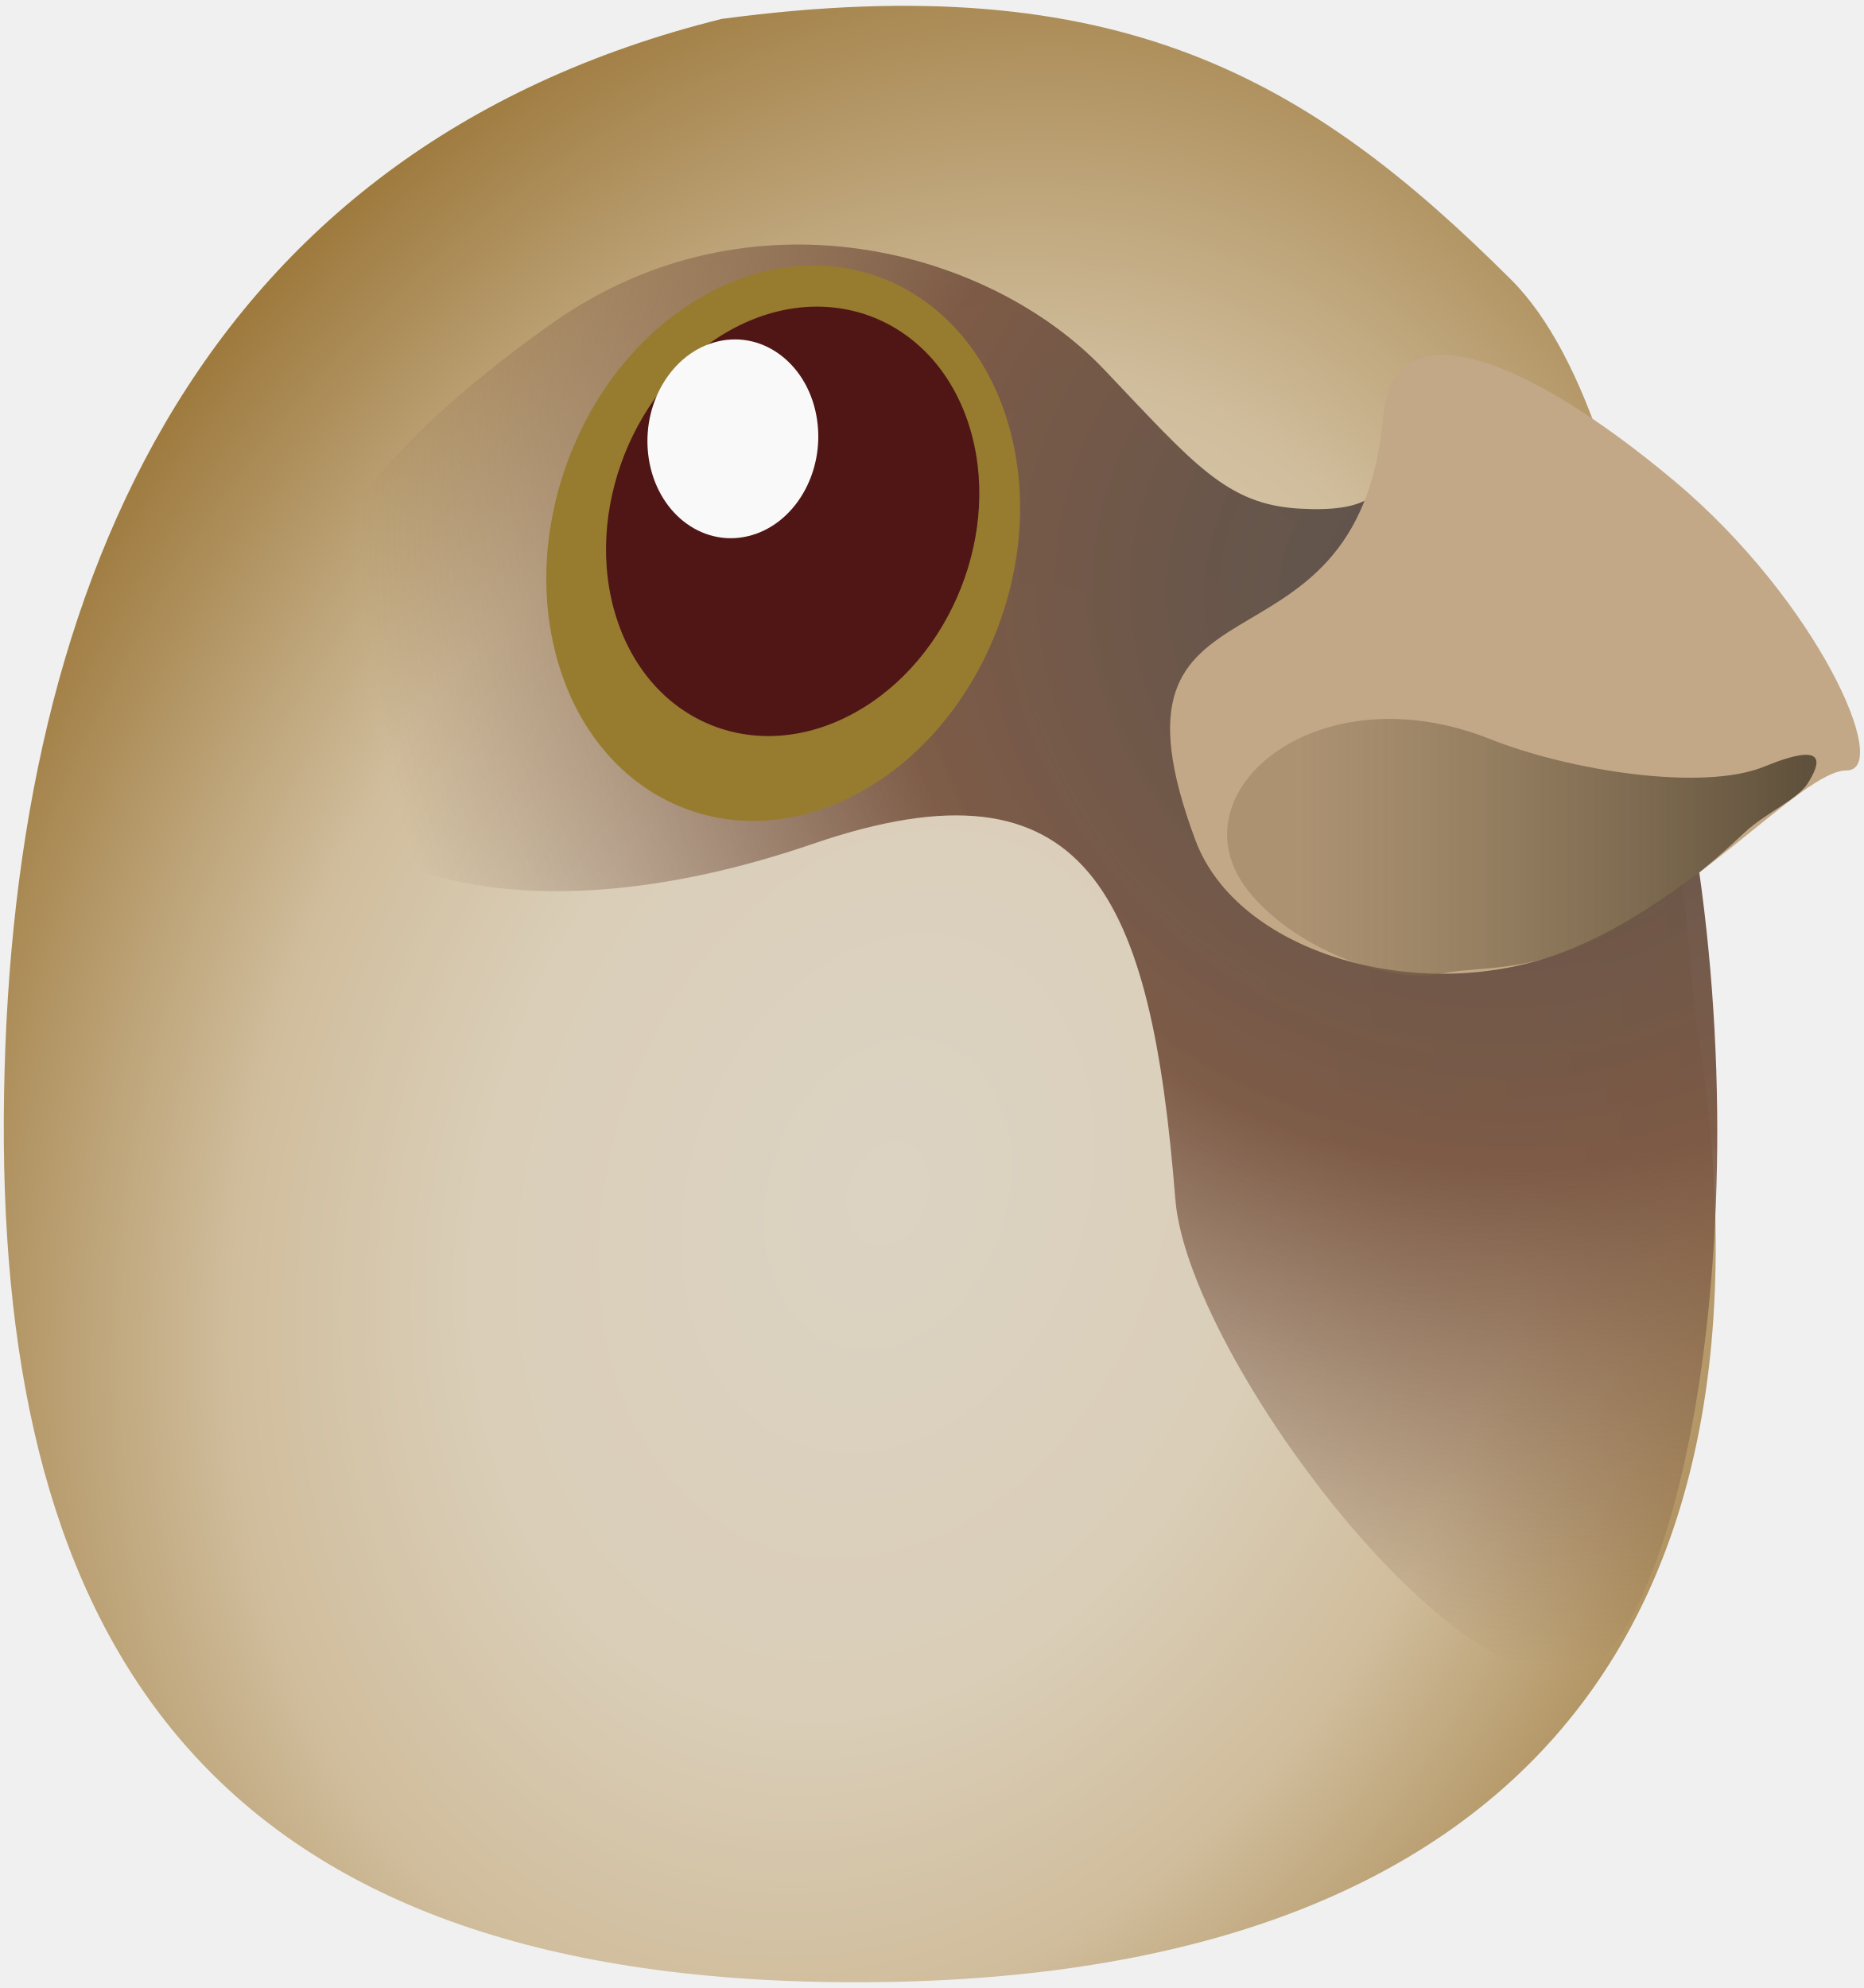
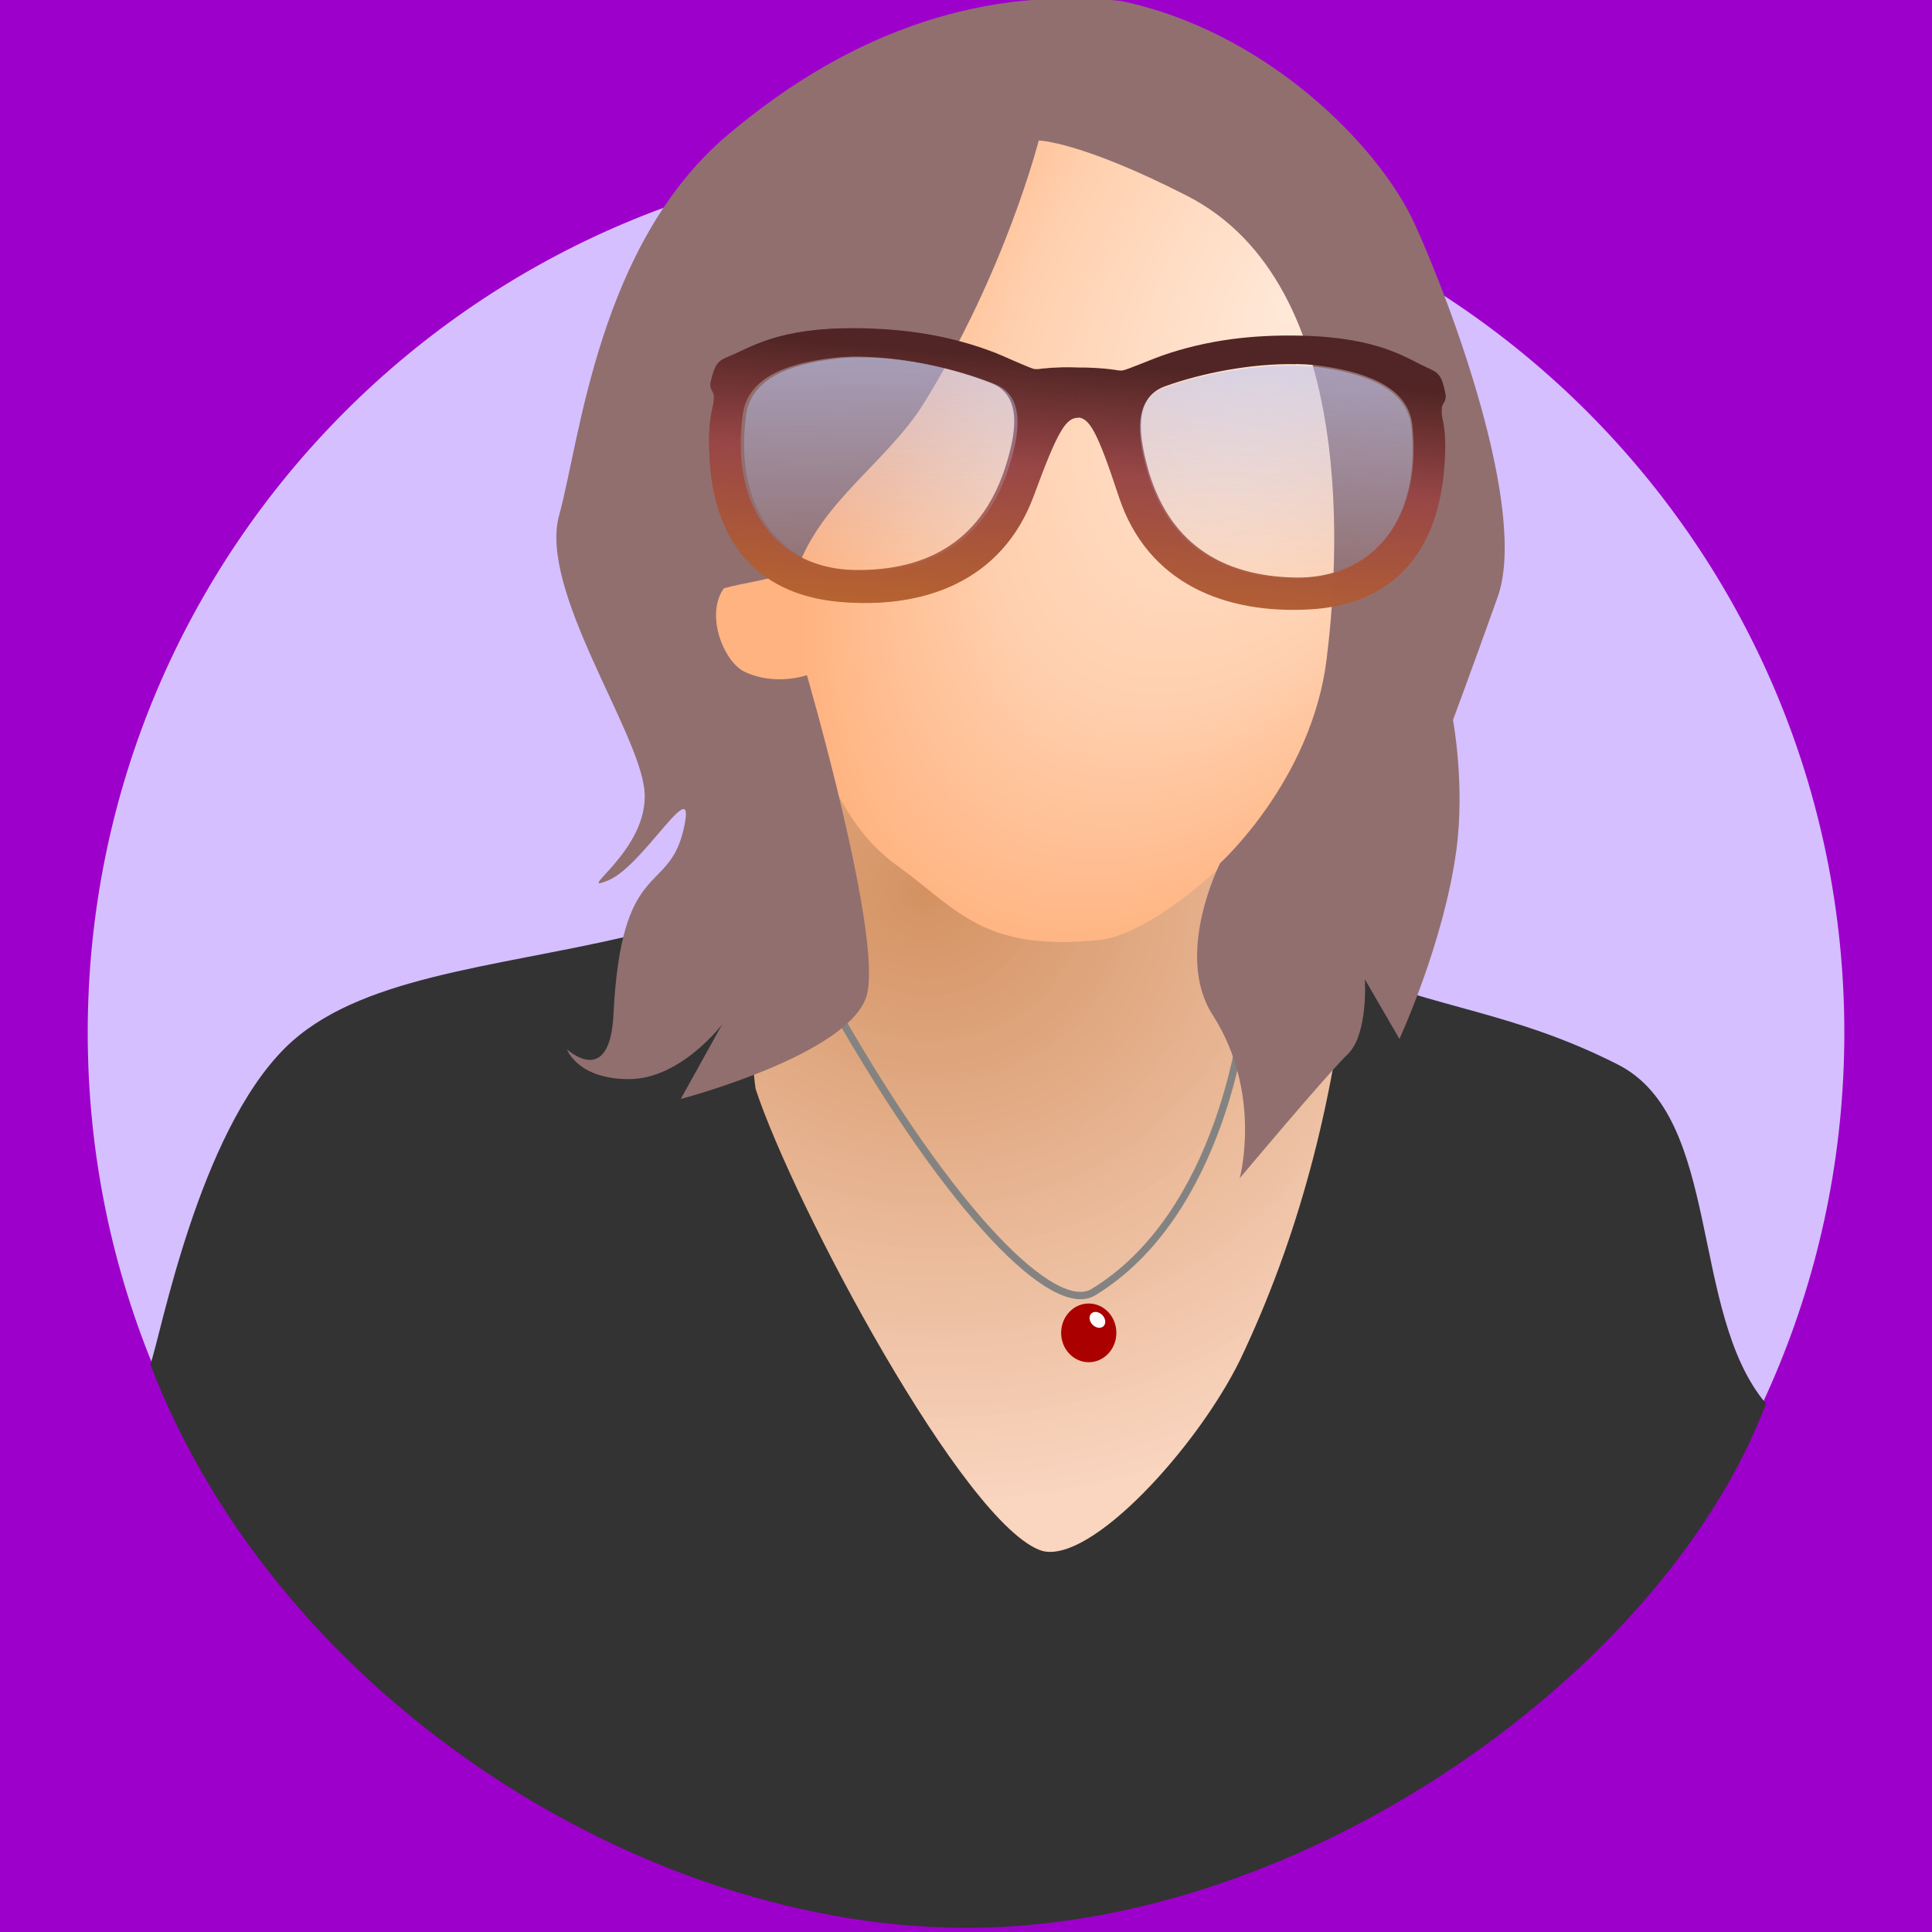
- <svg xmlns="http://www.w3.org/2000/svg" xmlns:xlink="http://www.w3.org/1999/xlink" width="150" height="160" viewBox="0 0 39.687 42.333" version="1.1" id="svg1" xml:space="preserve">
+ <svg xmlns="http://www.w3.org/2000/svg" xmlns:xlink="http://www.w3.org/1999/xlink" width="190" height="190" viewBox="0 0 50.271 50.271" version="1.1" id="svg1" xml:space="preserve">
  <defs id="defs1">
-     <linearGradient id="linearGradient30">
-       <stop style="stop-color:#846d4e;stop-opacity:0.36;" offset="0" id="stop31" />
-       <stop style="stop-color:#60513c;stop-opacity:1;" offset="1" id="stop30" />
-     </linearGradient>
-     <linearGradient id="linearGradient25">
-       <stop style="stop-color:#61544c;stop-opacity:1;" offset="0.123" id="stop25" />
-       <stop style="stop-color:#795642;stop-opacity:0.953;" offset="0.526" id="stop29" />
-       <stop style="stop-color:#795642;stop-opacity:0;" offset="1" id="stop26" />
-     </linearGradient>
-     <linearGradient id="linearGradient20">
-       <stop style="stop-color:#dcd3c3;stop-opacity:1;" offset="0" id="stop21" />
-       <stop style="stop-color:#daceb8;stop-opacity:1;" offset="0.34" id="stop22" />
-       <stop style="stop-color:#d0bd9c;stop-opacity:1;" offset="0.54" id="stop23" />
-       <stop style="stop-color:#956e2d;stop-opacity:1;" offset="0.918" id="stop24" />
-       <stop style="stop-color:#664919;stop-opacity:1;" offset="1" id="stop20" />
-     </linearGradient>
    <filter style="color-interpolation-filters:sRGB" id="filter72" x="-0.377" y="-0.606" width="1.753" height="2.213">
      <feGaussianBlur stdDeviation="2 2" result="fbSourceGraphic" id="feGaussianBlur72" />
      <feColorMatrix result="fbSourceGraphicAlpha" in="fbSourceGraphic" values="0 0 0 -1 0 0 0 0 -1 0 0 0 0 -1 0 0 0 0 1 0" id="feColorMatrix72" />
      <feGaussianBlur id="feGaussianBlur73" stdDeviation="0.01 0.01" result="blur" in="fbSourceGraphic" />
    </filter>
-     <radialGradient xlink:href="#linearGradient20" id="radialGradient21-4" cx="-258.226" cy="61.938" fx="-258.226" fy="61.938" r="8.375" gradientTransform="matrix(-2.25296,2.836652,-2.164315,-2.050442,-428.2217,883.8201)" gradientUnits="userSpaceOnUse" />
-     <radialGradient xlink:href="#linearGradient25" id="radialGradient26-5" cx="-254.748" cy="87.466" fx="-254.748" fy="87.466" r="6.111" gradientTransform="matrix(-3.893163,-0.5886941,0.412363,-3.25291,-995.7601,147.7461)" gradientUnits="userSpaceOnUse" />
-     <linearGradient xlink:href="#linearGradient30" id="linearGradient34" gradientUnits="userSpaceOnUse" gradientTransform="matrix(2.186655,0,0,2.270337,499.8131,-184.8554)" x1="-214.845" y1="88.187" x2="-210.036" y2="88.187" />
+     <linearGradient xlink:href="#linearGradient7" id="linearGradient2" gradientUnits="userSpaceOnUse" gradientTransform="matrix(0.08882218,-0.01084407,0.02590891,0.09290898,25.56818,11.17824)" x1="-78.831" y1="-70.426" x2="-85.387" y2="-34.024" />
+     <linearGradient id="linearGradient7">
+       <stop style="stop-color:#512525;stop-opacity:1;" offset="0" id="stop7" />
+       <stop style="stop-color:#994646;stop-opacity:0.992;" offset="0.425" id="stop9" />
+       <stop style="stop-color:#b76331;stop-opacity:0.991;" offset="1" id="stop8" />
+     </linearGradient>
+     <linearGradient xlink:href="#linearGradient7" id="linearGradient11" gradientUnits="userSpaceOnUse" gradientTransform="matrix(0.08882218,-0.01084407,0.02590891,0.09290898,25.56818,11.17375)" x1="-78.831" y1="-70.426" x2="-85.387" y2="-34.024" />
+     <linearGradient xlink:href="#linearGradient15" id="linearGradient16" x1="13.721" y1="5.472" x2="13.785" y2="8.472" gradientUnits="userSpaceOnUse" gradientTransform="translate(-0.4511896,0.5520869)" />
+     <linearGradient id="linearGradient15">
+       <stop style="stop-color:#b9c2f1;stop-opacity:1;" offset="0" id="stop15" />
+       <stop style="stop-color:#b9c2f1;stop-opacity:0;" offset="1" id="stop16" />
+     </linearGradient>
+     <linearGradient xlink:href="#linearGradient15" id="linearGradient6" gradientUnits="userSpaceOnUse" gradientTransform="matrix(-1,0,0,1,32.39597,0.5645867)" x1="13.721" y1="5.472" x2="13.785" y2="8.472" />
+     <radialGradient xlink:href="#linearGradient1" id="radialGradient2-3" cx="-13.077" cy="15.058" fx="-13.077" fy="15.058" r="5.211" gradientTransform="matrix(-0.3525487,1.729008,-1.863063,-0.3798829,9.257119,40.63777)" gradientUnits="userSpaceOnUse" />
+     <linearGradient id="linearGradient1">
+       <stop style="stop-color:#d49262;stop-opacity:1;" offset="0" id="stop6" />
+       <stop style="stop-color:#fbd6bb;stop-opacity:0.943;" offset="1" id="stop10" />
+     </linearGradient>
+     <radialGradient xlink:href="#linearGradient26559" id="radialGradient26561-8-4-3-7" cx="50.035" cy="10.592" fx="50.035" fy="10.592" r="5.772" gradientTransform="matrix(-0.8942386,1.669439,0.931599,0.465422,26.26525,-85.10766)" gradientUnits="userSpaceOnUse" />
+     <linearGradient id="linearGradient26559">
+       <stop style="stop-color:#ffe9d9;stop-opacity:1;" offset="0" id="stop26555" />
+       <stop style="stop-color:#ffd0af;stop-opacity:1;" offset="0.608" id="stop26563" />
+       <stop style="stop-color:#ffb380;stop-opacity:1;" offset="1" id="stop26557" />
+     </linearGradient>
  </defs>
  <g id="layer1">
+     <rect style="opacity:1;fill:#9e00cc;fill-opacity:1;stroke:#ffffff;stroke-width:0;stroke-linecap:round" id="rect2" width="51.987" height="51.987" x="-0.858" y="-0.858" />
    <path style="fill:#e4dac7;fill-opacity:1;stroke:#fff7f7;stroke-width:0;stroke-dasharray:none" d="m -305.93,89.05 c -1.555,-0.684 -3.545,-0.933 -4.913,-1.244 -1.368,-0.311 -2.425,-0.373 -4.042,1.057 -1.617,1.43 0.622,1.928 0.187,2.487 -0.435,0.56 -3.98,2.177 -3.793,3.918 0.187,1.741 -3.171,8.333 -1.679,8.084 1.492,-0.249 2.363,-2.798 3.856,-3.296 1.492,-0.497 2.425,1.43 2.985,2.301 0.56,0.871 1.679,4.415 3.482,4.913 1.803,0.497 2.114,0 3.109,-1.119 0.995,-1.119 4.104,-9.577 4.229,-11.256 0.124,-1.679 -0.187,-5.224 -3.42,-5.845 z" id="path14" />
-     <g id="g6" transform="translate(0.1224391,-0.06565773)">
-       <g id="g5" transform="matrix(0.9883558,0,0,1.113376,-0.4921818,-1.588142)">
-         <path style="fill:url(#radialGradient21-4);stroke:#fff7f7;stroke-width:0;stroke-dasharray:none" d="M 15.923,1.847 C 24.479,0.832 28.582,2.984 32.932,6.836 36.252,9.777 36.655,19.54 36.925,21.03 39.212,33.657 31.863,39.539 18.345,39.395 4.828,39.251 0.398,32.814 0.456,22.866 0.514,12.918 4.527,4.363 15.923,1.847 Z" id="path19-4" />
-         <path style="fill:url(#radialGradient26-5);stroke:#fff7f7;stroke-width:0;stroke-dasharray:none" d="M 31.157,8.476 C 29.818,9.832 31.237,11.366 28.36,11.213 26.793,11.13 26.099,10.361 24.16,8.551 21.676,6.231 16.512,5.016 12.288,7.657 c -11.138,6.964 -5.249,13.274 5.595,9.969 5.946,-1.812 7.293,0.999 7.813,6.796 0.29,3.238 7.188,11.101 9.384,8.611 2.301,-2.609 3.522,-12.37 0.475,-20.287 -0.771,-2.004 -3.828,-4.847 -4.398,-4.269 z" id="path25-7" />
+     <g id="g2" transform="translate(57.55331)">
+       <g id="g1" transform="matrix(1.953149,0,0,1.953149,-56.00932,2.371332)" style="stroke-width:0.512">
+         <circle style="mix-blend-mode:normal;fill:#d5bfff;fill-opacity:1;stroke:#ffffff;stroke-width:0;stroke-linecap:round" id="path34" cx="12.079" cy="12.543" r="11.701" />
+         <g id="g20718-3" transform="matrix(0.8853303,0,0,0.8808192,24.0856,-0.1708568)" style="stroke-width:0.453">
+           <path id="path13238-1-2-5-8-1-8" style="fill:url(#radialGradient2-3);fill-opacity:1;stroke:#000000;stroke-width:0;stroke-linecap:butt;stroke-linejoin:miter;stroke-dasharray:none;stroke-opacity:1" d="m -9.532,11.427 c 0.67,0.618 1.134,0.348 1.469,1.214 0.46,1.189 0.868,0.709 0.979,1.256 0.113,0.558 -0.348,1.377 -0.524,1.962 -0.349,1.159 -0.821,3.11 -1.25,4.063 -0.429,0.953 -2.14,2.355 -3.079,2.818 -0.939,0.463 -2.921,-1.054 -3.351,-1.028 -0.429,0.026 -1.064,-3.046 -1.305,-3.921 -0.241,-0.875 -1.716,-1.545 -0.268,-3.373 1.448,-1.828 0.766,-3.594 0.739,-3.929 -0.027,-0.335 0.969,0.241 1.156,0.447 0.188,0.206 0.956,1 2.076,1.468 0.988,0.413 1.807,0.228 2.087,-0.053 0.297,-0.297 1.432,-1.475 1.432,-1.475 z" />
+           <path style="fill:url(#radialGradient26561-8-4-3-7);fill-opacity:1;stroke:#000000;stroke-width:0;stroke-linecap:butt;stroke-linejoin:miter;stroke-dasharray:none;stroke-opacity:1" d="m -9.134,2.004 c 0.607,0.874 1.131,2.489 1.175,4.279 0.045,1.836 -0.054,3.505 -1.307,5.121 -0.593,0.764 -1.669,1.563 -2.277,1.627 -1.777,0.187 -2.15,-0.471 -3.06,-1.127 -0.641,-0.462 -0.939,-1.117 -1.349,-2.066 -0.096,-0.223 -0.156,-0.234 -0.252,-0.474 -0.039,-0.098 -0.065,-0.072 -0.396,-0.032 -0.205,0.025 -1.318,-1.362 -1.396,-1.765 -0.053,-0.275 1.748,-0.265 1.797,-0.414 0.531,-1.602 1.152,-1.268 1.303,-2.069 0.152,-0.801 1.1,-3.341 2.287,-4.233 1.482,0.138 2.488,0.279 3.474,1.153 z" id="path12892-7-4-9-0-9-2" />
+           <path id="path3866-5-8-8-7-7" mask="none" style="fill:#333333;fill-opacity:1;stroke:#000000;stroke-width:0;stroke-linecap:butt;stroke-linejoin:miter;stroke-dasharray:none;stroke-opacity:0" d="m -16.655,12.095 c 0,0 -0.213,0.466 -2.023,0.888 -2.033,0.474 -4.046,0.609 -5.122,1.674 -1.315,1.301 -1.883,4.375 -2.036,4.796 1.958,5.135 7.63,8.693 12.646,8.514 5.016,-0.179 10.191,-3.995 11.667,-7.921 -1.16,-1.378 -0.658,-4.325 -2.227,-5.128 -1.561,-0.799 -2.763,-0.853 -4.074,-1.428 -0.227,2.05 -0.729,4.029 -1.616,5.899 -0.646,1.32 -2.243,3.082 -2.978,2.883 -1.162,-0.371 -3.743,-5.251 -4.31,-6.987 -0.142,-0.944 0.073,-3.189 0.073,-3.189 z" />
+           <path style="fill:none;stroke:#848382;stroke-width:0.111;stroke-linecap:round;stroke-linejoin:miter;stroke-dasharray:none;stroke-opacity:1" d="m -9.384,14.188 c 0,0 -0.304,2.975 -2.261,4.171 -0.587,0.358 -2.115,-1.165 -3.866,-4.246" id="path27717-0-1-6-9" />
+           <path style="fill:#916f6f;stroke:#000000;stroke-width:0;stroke-linecap:butt;stroke-linejoin:miter;stroke-dasharray:none;stroke-opacity:1" d="m -11.242,-1.172 c 2.179,0.451 3.891,2.179 4.435,3.382 0.545,1.202 1.707,4.332 1.245,5.636 -0.38,1.072 -0.672,1.86 -0.672,1.86 0,0 0.184,0.977 0.05,1.973 -0.188,1.397 -0.856,2.85 -0.856,2.85 l -0.52,-0.901 c 0,0 0.053,0.831 -0.258,1.132 -0.311,0.301 -1.625,1.876 -1.625,1.876 0,0 0.348,-1.287 -0.408,-2.471 -0.585,-0.916 0.113,-2.295 0.113,-2.295 0,0 1.376,-1.251 1.602,-3.081 0.167,-1.351 0.518,-5.669 -2.102,-7.013 -1.615,-0.829 -2.23,-0.835 -2.23,-0.835 0,0 -0.501,1.985 -1.73,3.976 -0.543,0.881 -1.542,1.474 -1.906,2.517 -0.5,0.177 -0.776,0.189 -1.102,0.279 -0.288,0.413 0.007,1.115 0.308,1.261 0.467,0.225 0.942,0.053 0.942,0.053 0,0 1.136,3.93 0.903,4.832 -0.233,0.902 -2.801,1.578 -2.801,1.578 l 0.622,-1.127 c 0,0 -0.622,0.827 -1.401,0.827 -0.778,0 -0.934,-0.451 -0.934,-0.451 0,0 0.645,0.602 0.7,-0.526 0.117,-2.367 0.817,-1.804 1.05,-2.78 0.233,-0.977 -0.584,0.526 -1.128,0.751 -0.545,0.225 0.622,-0.451 0.545,-1.353 -0.078,-0.902 -1.595,-3.043 -1.284,-4.171 0.311,-1.127 0.589,-4.096 2.534,-5.749 1.945,-1.653 3.937,-2.229 5.908,-2.029 z" id="path26059-6-5-7-6" />
+           <g id="g27721-2-8-1-0" transform="matrix(-0.778065,0,0,0.7514212,31.86677,-2.70822)" style="stroke-width:0.549">
+             <ellipse style="fill:#aa0000;fill-opacity:1;fill-rule:evenodd;stroke-width:0.145" id="path11936-3-7-4-3-1-1" cx="56.013" cy="28.856" rx="0.534" ry="0.591" />
+             <ellipse style="fill:#ffffff;fill-rule:evenodd;stroke-width:0.145" id="path12898-2-3-7-8-0-5" cx="61.474" cy="-12.193" rx="0.135" ry="0.174" transform="matrix(0.7845642,0.6200476,-0.6245485,0.780986,0,0)" />
+           </g>
+         </g>
      </g>
-       <ellipse style="fill:#977c2f;fill-opacity:1;stroke-width:0" id="path22-5-6-9-2-9-1" cx="-18.516" cy="12.687" rx="5.552" ry="5.438" transform="matrix(-0.2924971,-0.9562664,0.8779563,-0.4787408,0,0)" />
-       <g id="g26-3-8-4" transform="matrix(-0.2576521,-1.880034,1.47939,-0.3743353,-51.4603,260.4283)">
-         <ellipse style="fill:#501616;fill-opacity:1;stroke-width:0" id="path22-51-9-5" cx="102.359" cy="90.666" rx="2.321" ry="2.696" transform="rotate(-12.25029)" />
-       </g>
-       <ellipse style="fill:#f9f9f9;fill-opacity:1;stroke-width:0" id="path23-9-7-5-7" cx="-12.686" cy="13.953" transform="matrix(-0.1487144,-0.9888802,0.9744299,-0.2246917,0,0)" rx="2.099" ry="1.839" />
-       <g id="g3" transform="matrix(1.029848,0,0,1.169941,-3.466773,0.3383232)">
-         <path style="fill:#c3a887;fill-opacity:1;stroke:#fff7f7;stroke-width:0;stroke-dasharray:none" d="m 31.848,7.347 c -0.524,5.113 -6.117,2.448 -3.883,7.713 0.862,2.032 4.487,2.965 7.343,2.118 2.856,-0.847 5.167,-3.388 6.119,-3.388 0.952,0 -0.603,-3.088 -3.563,-5.271 -3.132,-2.31 -5.812,-3.17 -6.017,-1.172 z" id="path29-27" />
-         <path style="fill:url(#linearGradient34);stroke:#fff7f7;stroke-width:0;stroke-dasharray:none" d="m 39.728,13.719 c -1.281,0.462 -4.048,0.069 -5.671,-0.5 -3.598,-1.26 -6.569,0.989 -5.015,2.746 0.931,1.053 2.946,1.733 4.033,1.521 1.088,-0.212 2.863,0.251 6.245,-2.567 0.405,-0.338 1.091,-0.6 1.3,-0.887 0.262,-0.362 0.446,-0.795 -0.892,-0.313 z" id="path30-9" />
+       <g id="g6-8" transform="matrix(1.952872,0.03290931,-0.03290931,1.952872,-60.45283,-2.852549)" style="stroke-width:0.512">
+         <g id="g16" transform="translate(-0.4706588,0.5554823)" style="stroke-width:0.512">
+           <path id="path1-1" style="fill:url(#linearGradient2);fill-opacity:1;stroke:#777777;stroke-width:0;stroke-linecap:round" d="m 13.461,5.064 c -1.038,0.008 -1.4,0.279 -1.678,0.398 -0.147,0.063 -0.193,0.088 -0.249,0.34 -0.025,0.112 0.044,0.123 0.045,0.204 0.001,0.081 -0.006,0.095 -0.022,0.176 -0.026,0.125 -0.048,0.302 -0.022,0.653 0.089,1.203 0.756,1.799 1.754,1.873 1.122,0.083 2.169,-0.301 2.573,-1.461 0.314,-0.901 0.413,-1.042 0.581,-1.046 l -0.032,-0.662 c -0.133,-0.004 -0.285,3.094e-4 -0.461,0.022 -0.035,0.004 -0.06,0.013 -0.109,0.008 -0.048,-0.004 -0.418,-0.168 -0.529,-0.209 -0.595,-0.217 -1.195,-0.3 -1.853,-0.295 z m 0.066,0.329 c 0.61,-0.002 1.297,0.147 1.789,0.333 0.458,0.166 0.345,0.722 0.238,1.1 -0.295,1.047 -1.035,1.512 -2.08,1.511 -0.979,-0.002 -1.728,-0.747 -1.569,-2.116 0.057,-0.49 0.55,-0.713 1.236,-0.803 0.086,-0.011 0.174,-0.019 0.266,-0.022 0.04,-0.002 0.08,-0.002 0.121,-0.003 z" />
+           <path id="path1-1-6" style="fill:url(#linearGradient11);fill-opacity:1;stroke:#777777;stroke-width:0;stroke-linecap:round" d="m 13.461,5.059 c -1.038,0.008 -1.4,0.279 -1.678,0.398 -0.147,0.063 -0.193,0.088 -0.249,0.34 -0.025,0.112 0.044,0.123 0.045,0.204 0.001,0.081 -0.006,0.095 -0.022,0.176 -0.026,0.125 -0.048,0.302 -0.022,0.653 0.089,1.203 0.756,1.799 1.754,1.873 1.122,0.083 2.169,-0.301 2.573,-1.461 0.304,-0.873 0.407,-1.033 0.566,-1.045 0.159,0.012 0.261,0.172 0.565,1.045 0.404,1.16 1.452,1.544 2.573,1.461 0.998,-0.074 1.666,-0.67 1.754,-1.873 0.026,-0.351 0.003,-0.528 -0.022,-0.653 -0.017,-0.081 -0.023,-0.095 -0.022,-0.176 0.001,-0.081 0.07,-0.092 0.045,-0.204 C 21.267,5.545 21.221,5.52 21.074,5.457 20.796,5.338 20.434,5.067 19.396,5.059 h -5.17e-4 c -0.658,-0.005 -1.258,0.078 -1.853,0.295 -0.11,0.04 -0.48,0.204 -0.529,0.209 -0.048,0.004 -0.074,-0.004 -0.109,-0.008 -0.169,-0.021 -0.346,-0.025 -0.477,-0.022 -0.132,-0.003 -0.308,0.001 -0.478,0.022 -0.035,0.004 -0.06,0.013 -0.109,0.008 -0.048,-0.004 -0.418,-0.168 -0.529,-0.209 C 14.718,5.137 14.118,5.054 13.461,5.059 Z m 0.073,0.379 c 0.589,-0.002 1.254,0.142 1.729,0.321 0.442,0.16 0.332,0.697 0.229,1.062 -0.285,1.011 -1,1.461 -2.01,1.459 -0.946,-0.002 -1.669,-0.721 -1.516,-2.044 0.055,-0.473 0.531,-0.688 1.194,-0.776 0.083,-0.011 0.169,-0.018 0.257,-0.022 0.039,-0.001 0.077,-0.002 0.116,-0.002 z m 5.789,0 c 0.039,1.5e-4 0.078,5.87e-4 0.116,0.002 0.088,0.003 0.174,0.011 0.257,0.022 0.663,0.087 1.139,0.302 1.194,0.776 0.153,1.322 -0.57,2.042 -1.516,2.044 -1.01,0.002 -1.725,-0.448 -2.01,-1.459 -0.103,-0.366 -0.213,-0.902 0.229,-1.062 0.475,-0.18 1.14,-0.324 1.729,-0.321 z" />
+         </g>
+         <path style="opacity:0.55;fill:url(#linearGradient16);fill-opacity:1;stroke:#777777;stroke-width:0;stroke-linecap:round" d="m 12.991,6.005 c 0.616,-0.024 1.338,0.127 1.845,0.319 0.442,0.16 0.333,0.697 0.23,1.062 -0.285,1.011 -1,1.461 -2.01,1.459 -0.946,-0.002 -1.669,-0.721 -1.516,-2.044 0.055,-0.473 0.531,-0.689 1.194,-0.776 0.083,-0.011 0.169,-0.018 0.257,-0.021 z" id="path6-0" />
+         <path style="opacity:0.55;fill:url(#linearGradient6);fill-opacity:1;stroke:#777777;stroke-width:0;stroke-linecap:round" d="m 18.954,6.017 c -0.616,-0.024 -1.338,0.127 -1.845,0.319 -0.442,0.16 -0.333,0.697 -0.23,1.062 0.285,1.011 1,1.461 2.01,1.459 0.946,-0.002 1.669,-0.721 1.516,-2.044 -0.055,-0.473 -0.531,-0.689 -1.194,-0.776 -0.083,-0.011 -0.169,-0.018 -0.257,-0.021 z" id="path6-0-5" />
      </g>
    </g>
  </g>
</svg>
